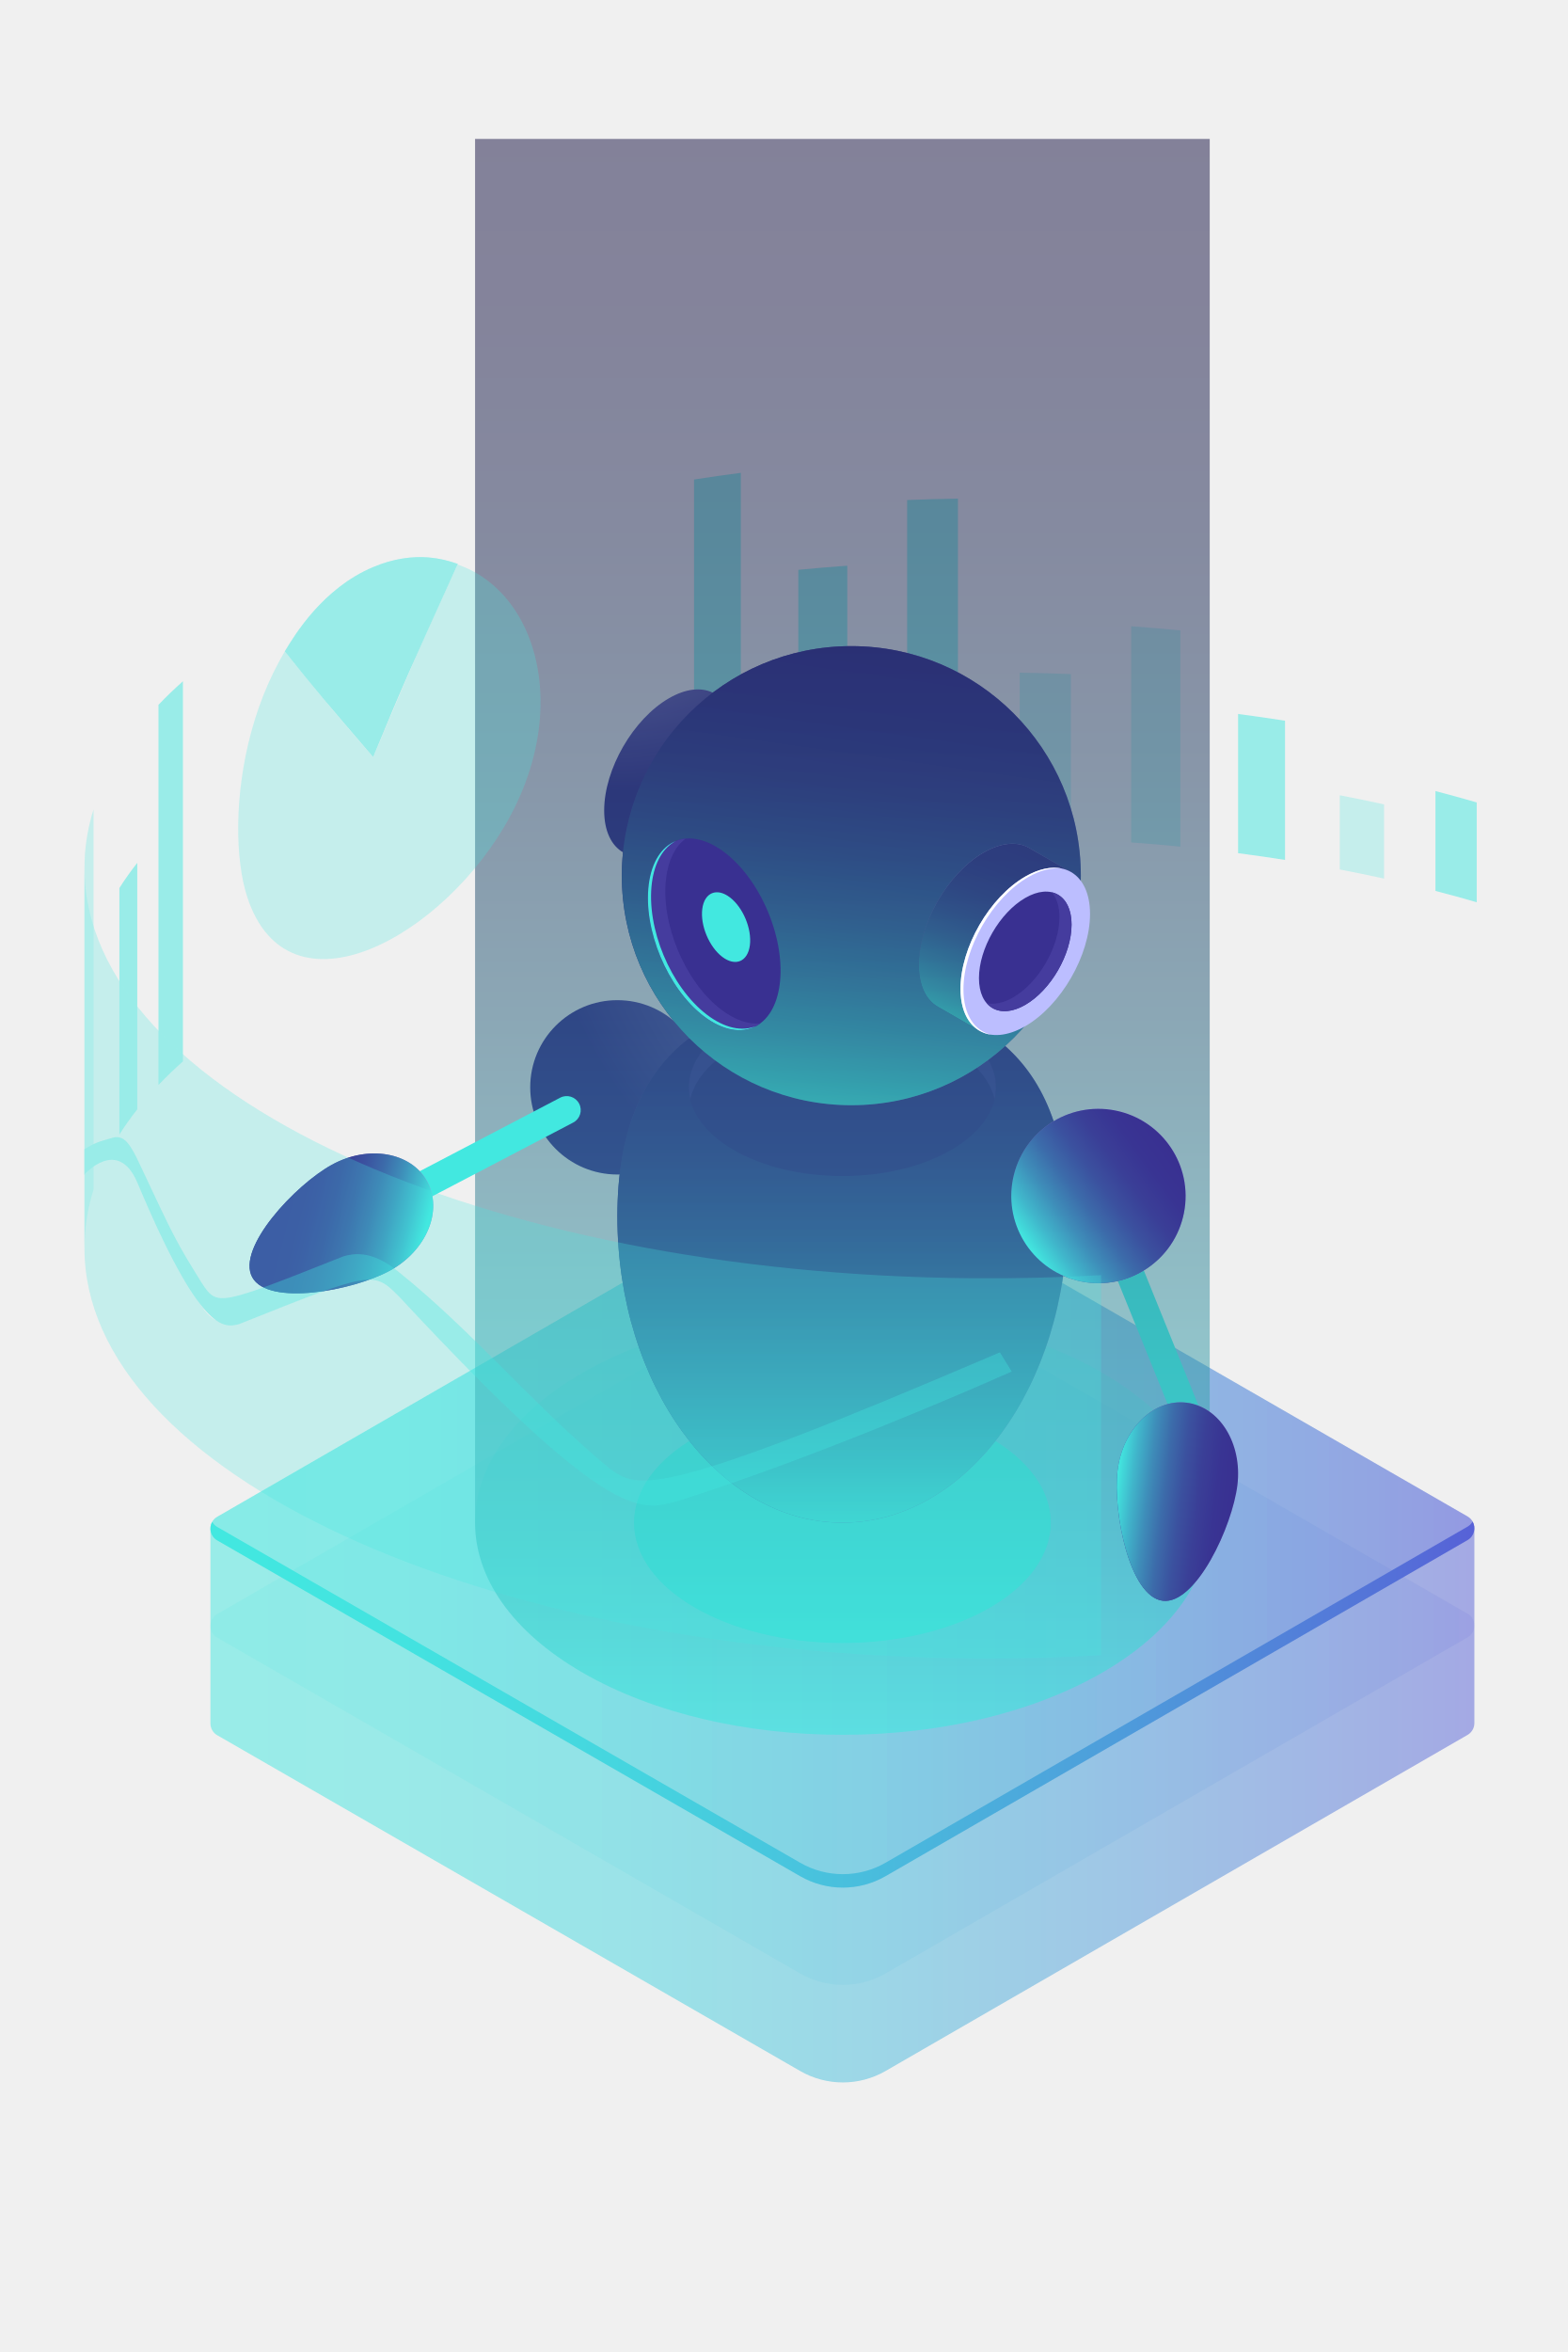
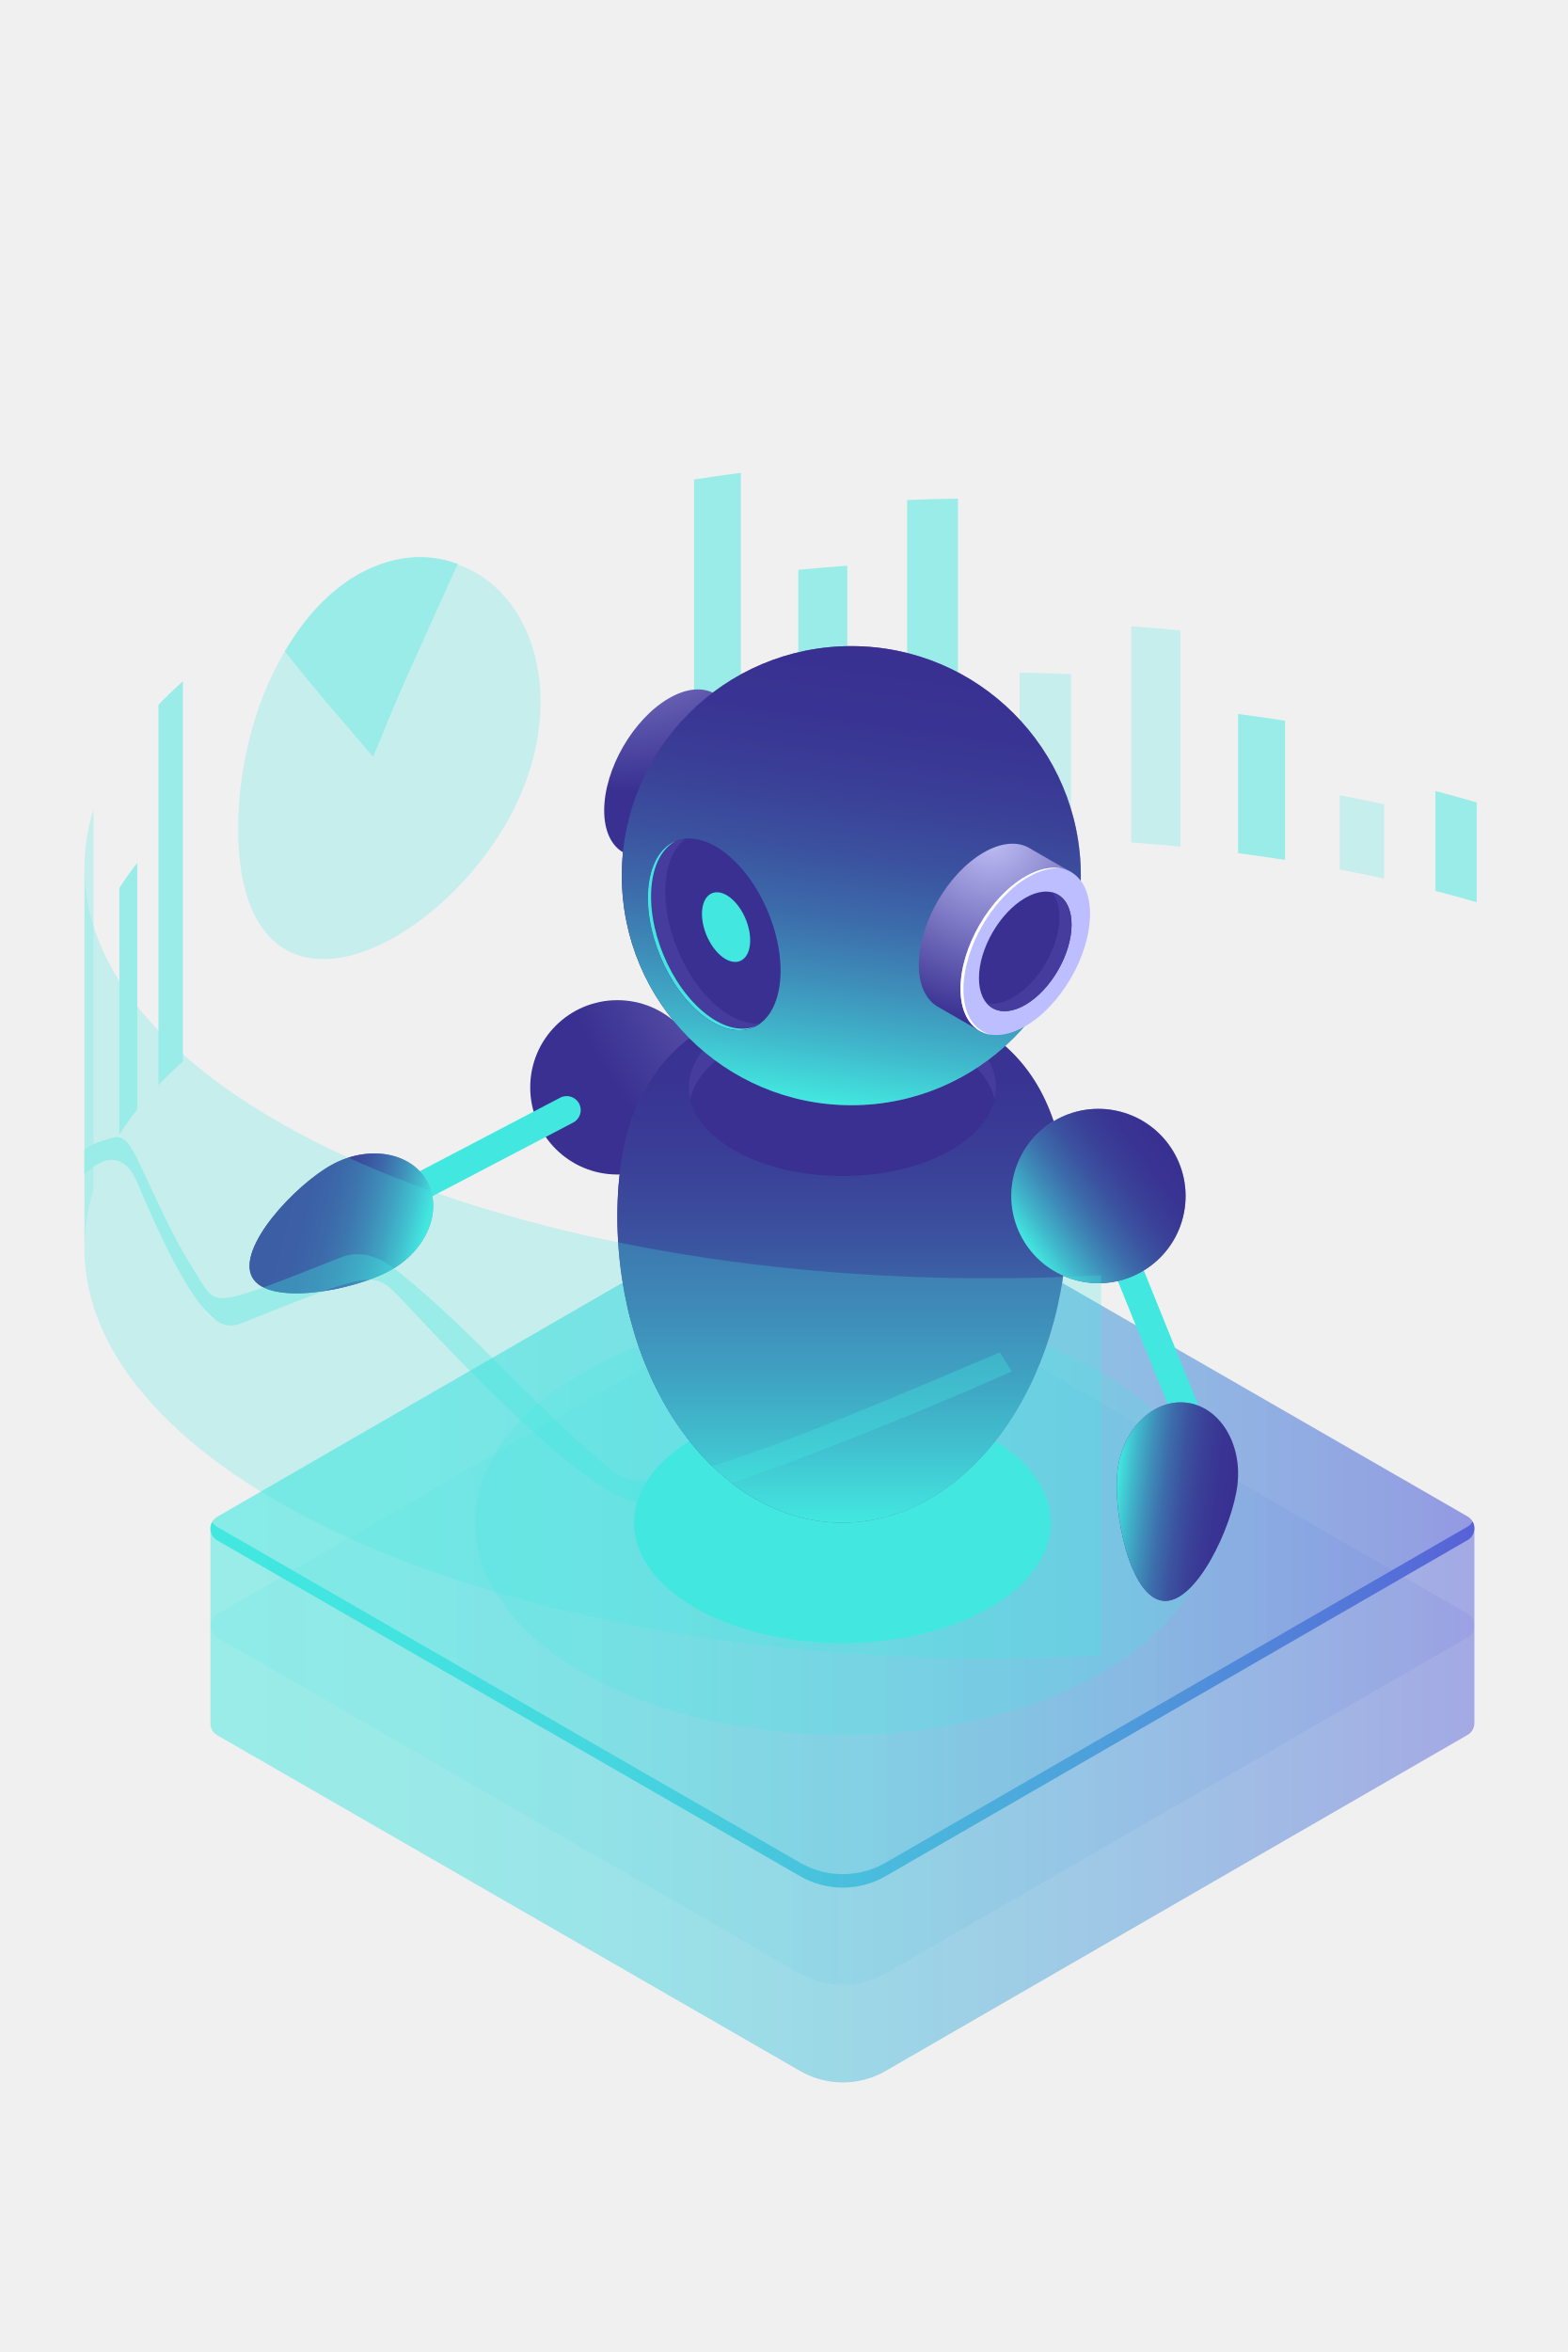
<svg xmlns="http://www.w3.org/2000/svg" version="1.1" id="Ñëîé_1" x="0px" y="0px" viewBox="150 0 300 450" xml:space="preserve">
  <rect style="fill:url(#SVGID_1_);" width="600" height="450" />
  <g>
    <g>
      <g>
        <g>
          <g style="opacity:0.11;">
            <linearGradient id="SVGID_00000152223577534878669390000017277782703867718591_" gradientUnits="userSpaceOnUse" x1="87.533" y1="311.201" x2="329.404" y2="311.201" gradientTransform="matrix(-1 0 0 1 519.6742 0)">
              <stop offset="0" style="stop-color:#5761D7" />
              <stop offset="0.073" style="stop-color:#5472D8" />
              <stop offset="0.279" style="stop-color:#4E9CDB" />
              <stop offset="0.48" style="stop-color:#49BDDD" />
              <stop offset="0.671" style="stop-color:#45D5DF" />
              <stop offset="0.849" style="stop-color:#43E3E0" />
              <stop offset="1" style="stop-color:#42E8E0" />
            </linearGradient>
            <path style="fill:url(#SVGID_00000152223577534878669390000017277782703867718591_);" d="M301.857,245.135       c5.733-3.31,12.796-3.314,18.532-0.009l110.449,63.621c1.739,1.004,1.739,3.513,0,4.517l-111.369,64.299       c-5.06,2.921-11.294,2.921-16.354,0l-111.541-64.239c-1.739-1.004-1.739-3.513,0-4.517L301.857,245.135z" />
          </g>
          <g style="opacity:0.11;">
            <linearGradient id="SVGID_00000165938821343047067120000014899231289109378742_" gradientUnits="userSpaceOnUse" x1="87.533" y1="292.595" x2="329.404" y2="292.595" gradientTransform="matrix(-1 0 0 1 519.6742 0)">
              <stop offset="0" style="stop-color:#5761D7" />
              <stop offset="0.073" style="stop-color:#5472D8" />
              <stop offset="0.279" style="stop-color:#4E9CDB" />
              <stop offset="0.48" style="stop-color:#49BDDD" />
              <stop offset="0.671" style="stop-color:#45D5DF" />
              <stop offset="0.849" style="stop-color:#43E3E0" />
              <stop offset="1" style="stop-color:#42E8E0" />
            </linearGradient>
            <path style="fill:url(#SVGID_00000165938821343047067120000014899231289109378742_);" d="M301.857,226.528       c5.733-3.31,12.796-3.314,18.532-0.009l110.449,63.621c1.739,1.004,1.739,3.514,0,4.517l-111.369,64.299       c-5.06,2.921-11.294,2.921-16.354,0l-111.541-64.239c-1.739-1.004-1.739-3.513,0-4.517L301.857,226.528z" />
          </g>
          <g style="opacity:0.11;">
            <linearGradient id="SVGID_00000016063672403043026320000017344254051934535354_" gradientUnits="userSpaceOnUse" x1="87.533" y1="292.595" x2="329.404" y2="292.595" gradientTransform="matrix(-1 0 0 1 519.6742 0)">
              <stop offset="0" style="stop-color:#5761D7" />
              <stop offset="0.073" style="stop-color:#5472D8" />
              <stop offset="0.279" style="stop-color:#4E9CDB" />
              <stop offset="0.48" style="stop-color:#49BDDD" />
              <stop offset="0.671" style="stop-color:#45D5DF" />
              <stop offset="0.849" style="stop-color:#43E3E0" />
              <stop offset="1" style="stop-color:#42E8E0" />
            </linearGradient>
            <path style="fill:url(#SVGID_00000016063672403043026320000017344254051934535354_);" d="M301.857,226.528       c5.733-3.31,12.796-3.314,18.532-0.009l110.449,63.621c1.739,1.004,1.739,3.514,0,4.517l-111.369,64.299       c-5.06,2.921-11.294,2.921-16.354,0l-111.541-64.239c-1.739-1.004-1.739-3.513,0-4.517L301.857,226.528z" />
          </g>
          <linearGradient id="SVGID_00000074438038768531858240000015793575277534107811_" gradientUnits="userSpaceOnUse" x1="87.534" y1="326.13" x2="329.403" y2="326.13" gradientTransform="matrix(-1 0 0 1 519.6742 0)">
            <stop offset="0" style="stop-color:#5761D7" />
            <stop offset="0.073" style="stop-color:#5472D8" />
            <stop offset="0.279" style="stop-color:#4E9CDB" />
            <stop offset="0.48" style="stop-color:#49BDDD" />
            <stop offset="0.671" style="stop-color:#45D5DF" />
            <stop offset="0.849" style="stop-color:#43E3E0" />
            <stop offset="1" style="stop-color:#42E8E0" />
          </linearGradient>
          <path style="fill:url(#SVGID_00000074438038768531858240000015793575277534107811_);" d="M191.574,292.147l111.541,64.239      c5.06,2.921,11.294,2.921,16.354,0l111.369-64.299c0.429-0.248,0.75-0.588,0.967-0.974c0.664,1.178,0.342,2.788-0.967,3.544      l-111.369,64.299c-5.06,2.921-11.294,2.921-16.354,0l-111.541-64.239c-1.31-0.756-1.631-2.366-0.967-3.544      C190.824,291.559,191.145,291.9,191.574,292.147z" />
        </g>
        <linearGradient id="SVGID_00000114788129439124134760000009980901793845335967_" gradientUnits="userSpaceOnUse" x1="87.533" y1="311.234" x2="329.404" y2="311.234" gradientTransform="matrix(-1 0 0 1 519.6742 0)">
          <stop offset="0" style="stop-color:#5761D7" />
          <stop offset="0.073" style="stop-color:#5472D8" />
          <stop offset="0.279" style="stop-color:#4E9CDB" />
          <stop offset="0.48" style="stop-color:#49BDDD" />
          <stop offset="0.671" style="stop-color:#45D5DF" />
          <stop offset="0.849" style="stop-color:#43E3E0" />
          <stop offset="1" style="stop-color:#42E8E0" />
        </linearGradient>
        <path style="opacity:0.5;fill:url(#SVGID_00000114788129439124134760000009980901793845335967_);" d="M191.574,290.2     l110.283-63.672c5.733-3.31,12.796-3.314,18.532-0.009l110.449,63.621c0.869,0.502,1.304,1.38,1.304,2.259v37.277     c0,0.878-0.435,1.757-1.304,2.259l-111.369,64.299c-5.06,2.921-11.294,2.921-16.354,0l-111.541-64.239     c-0.87-0.502-1.304-1.38-1.304-2.259v-37.277l0,0C190.27,291.58,190.704,290.702,191.574,290.2z" />
      </g>
    </g>
    <g style="opacity:0.5;">
      <path style="fill:#42E8E0;" d="M424.692,151.355c2.68,0.693,5.314,1.417,7.901,2.172v19.098c-2.587-0.755-5.221-1.479-7.901-2.172    V151.355L424.692,151.355z" />
      <path style="opacity:0.5;fill:#42E8E0;" d="M406.386,152.155c2.866,0.549,5.692,1.132,8.477,1.747v14.197    c-2.784-0.616-5.611-1.199-8.477-1.747V152.155L406.386,152.155z" />
      <path style="fill:#42E8E0;" d="M386.927,136.604c3.029,0.394,6.024,0.824,8.982,1.29l0,26.632    c-2.958-0.466-5.952-0.896-8.981-1.29V136.604L386.927,136.604z" />
      <path style="opacity:0.5;fill:#42E8E0;" d="M366.466,119.819c3.17,0.228,6.31,0.495,9.419,0.8v41.36    c-3.109-0.305-6.249-0.572-9.419-0.8V119.819L366.466,119.819z" />
      <path style="opacity:0.5;fill:#42E8E0;" d="M345.134,128.698c3.294,0.051,6.564,0.144,9.808,0.277v31.555    c-3.244-0.133-6.514-0.226-9.808-0.277V128.698L345.134,128.698z" />
      <path style="fill:#42E8E0;" d="M323.599,95.668c3.216-0.13,6.456-0.22,9.718-0.269v64.851c-3.262,0.049-6.503,0.139-9.718,0.269    V95.668L323.599,95.668z" />
      <path style="fill:#42E8E0;" d="M302.771,109.022c3.095-0.301,6.219-0.564,9.372-0.789v52.925    c-3.152,0.225-6.277,0.488-9.372,0.789V109.022L302.771,109.022z" />
      <path style="fill:#42E8E0;" d="M282.818,91.743c2.95-0.461,5.936-0.888,8.955-1.277v72.724c-3.019,0.39-6.005,0.816-8.955,1.277    V91.743L282.818,91.743z" />
    </g>
    <g>
      <g>
        <ellipse style="opacity:0.2;fill:#42E8E0;" cx="311.206" cy="291.328" rx="70.294" ry="40.584" />
        <ellipse style="fill:#42E8E0;" cx="311.206" cy="291.328" rx="39.878" ry="23.024" />
      </g>
      <g>
        <rect x="366.113" y="227.156" transform="matrix(0.927 -0.3752 0.3752 0.927 -66.8799 156.6311)" style="fill:#42E8E0;" width="5.368" height="45.821" />
        <g>
          <g>
            <g>
              <radialGradient id="SVGID_00000012465940033073988240000001336268065095120808_" cx="-80.109" cy="-180.388" r="96.27" gradientTransform="matrix(0.981 0.1942 -0.1942 0.981 391.4709 347.2711)" gradientUnits="userSpaceOnUse">
                <stop offset="0" style="stop-color:#C0BFF6" />
                <stop offset="1" style="stop-color:#393091" />
              </radialGradient>
              <circle style="fill:url(#SVGID_00000012465940033073988240000001336268065095120808_);" cx="268.144" cy="208.037" r="16.678" />
            </g>
          </g>
          <g>
            <g>
              <radialGradient id="SVGID_00000164497408938777945310000016906291302269786034_" cx="923.883" cy="327.703" r="95.108" gradientTransform="matrix(0.7781 0 0 1.0592 -382.2604 -123.1801)" gradientUnits="userSpaceOnUse">
                <stop offset="0" style="stop-color:#C0BFF6" />
                <stop offset="1" style="stop-color:#393091" />
              </radialGradient>
              <path style="fill:url(#SVGID_00000164497408938777945310000016906291302269786034_);" d="M354.267,232.708        c0,32.375-19.279,58.62-43.061,58.62c-23.782,0-43.061-26.245-43.061-58.62c0-32.375,19.279-42.076,43.061-42.076        C334.988,190.631,354.267,200.333,354.267,232.708z" />
            </g>
          </g>
          <g>
            <g>
              <linearGradient id="SVGID_00000027564073328861076850000006765832695137249974_" gradientUnits="userSpaceOnUse" x1="891.23" y1="391.34" x2="891.23" y2="296.272" gradientTransform="matrix(0.7781 0 0 1.0592 -382.2604 -123.1801)">
                <stop offset="0" style="stop-color:#42E8E0" />
                <stop offset="0.005" style="stop-color:#42E6DF" />
                <stop offset="0.136" style="stop-color:#40B6CB" />
                <stop offset="0.271" style="stop-color:#3E8DB9" />
                <stop offset="0.407" style="stop-color:#3C6BAA" />
                <stop offset="0.547" style="stop-color:#3B519F" />
                <stop offset="0.689" style="stop-color:#3A3F97" />
                <stop offset="0.838" style="stop-color:#393493" />
                <stop offset="1" style="stop-color:#393091" />
              </linearGradient>
              <path style="fill:url(#SVGID_00000027564073328861076850000006765832695137249974_);" d="M354.267,232.708        c0,32.375-19.279,58.62-43.061,58.62c-23.782,0-43.061-26.245-43.061-58.62c0-32.375,19.279-42.076,43.061-42.076        C334.988,190.631,354.267,200.333,354.267,232.708z" />
            </g>
          </g>
          <ellipse style="fill:#393091;" cx="311.206" cy="208.037" rx="29.389" ry="16.968" />
          <path style="fill:#453C9E;" d="M290.424,200.559c11.477-6.626,30.085-6.626,41.562,0c4.741,2.737,7.518,6.177,8.342,9.738      c1.172-5.061-1.605-10.369-8.342-14.258c-11.477-6.626-30.085-6.626-41.562,0c-6.736,3.889-9.513,9.196-8.341,14.257      C282.908,206.735,285.684,203.296,290.424,200.559z" />
          <radialGradient id="SVGID_00000031198486622970561170000012135825945945527945_" cx="267.848" cy="99.367" r="52.114" gradientUnits="userSpaceOnUse">
            <stop offset="0" style="stop-color:#C0BFF6" />
            <stop offset="1" style="stop-color:#393091" />
          </radialGradient>
          <path style="fill:url(#SVGID_00000031198486622970561170000012135825945945527945_);" d="M277.283,167.717l5.316-9.16      c3.127-3.245,5.627-7.552,6.896-11.882l5.384-9.277l-7.743-4.446c-0.248-0.168-0.507-0.318-0.777-0.446l-0.004-0.002l0,0      c-2.202-1.042-5.128-0.763-8.34,1.091c-6.846,3.952-12.396,13.564-12.396,21.469c0,3.95,1.386,6.726,3.627,8.022v0l0.003,0.002      l0,0L277.283,167.717z" />
          <path style="fill:#BCBEFF;" d="M298.385,145.346c0,7.905-5.55,17.517-12.396,21.469c-6.846,3.952-12.395,0.749-12.395-7.156      c0-7.905,5.55-17.517,12.395-21.469C292.835,134.238,298.385,137.442,298.385,145.346z" />
          <g>
            <g>
              <radialGradient id="SVGID_00000054988935531056702830000004810816023132614284_" cx="340.322" cy="161.032" r="74.23" gradientUnits="userSpaceOnUse">
                <stop offset="0" style="stop-color:#C0BFF6" />
                <stop offset="1" style="stop-color:#393091" />
              </radialGradient>
              <circle style="fill:url(#SVGID_00000054988935531056702830000004810816023132614284_);" cx="312.914" cy="167.538" r="43.918" />
            </g>
          </g>
          <g>
            <g>
              <linearGradient id="SVGID_00000114770163275456095780000002246154987798817459_" gradientUnits="userSpaceOnUse" x1="306.801" y1="211.035" x2="319.027" y2="124.042">
                <stop offset="0" style="stop-color:#42E8E0" />
                <stop offset="0.005" style="stop-color:#42E6DF" />
                <stop offset="0.136" style="stop-color:#40B6CB" />
                <stop offset="0.271" style="stop-color:#3E8DB9" />
                <stop offset="0.407" style="stop-color:#3C6BAA" />
                <stop offset="0.547" style="stop-color:#3B519F" />
                <stop offset="0.689" style="stop-color:#3A3F97" />
                <stop offset="0.838" style="stop-color:#393493" />
                <stop offset="1" style="stop-color:#393091" />
              </linearGradient>
              <circle style="fill:url(#SVGID_00000114770163275456095780000002246154987798817459_);" cx="312.914" cy="167.538" r="43.918" />
            </g>
          </g>
          <radialGradient id="SVGID_00000029042605478889813750000016606727245891486600_" cx="339.728" cy="160.242" r="35.252" gradientUnits="userSpaceOnUse">
            <stop offset="0" style="stop-color:#C0BFF6" />
            <stop offset="1" style="stop-color:#393091" />
          </radialGradient>
          <path style="fill:url(#SVGID_00000029042605478889813750000016606727245891486600_);" d="M337.491,197.24l5.316-9.161      c3.127-3.244,5.627-7.552,6.896-11.882l5.384-9.277l-7.743-4.446c-0.248-0.168-0.507-0.318-0.777-0.446l-0.004-0.003l0,0      c-2.202-1.042-5.128-0.763-8.34,1.091c-6.846,3.952-12.396,13.564-12.396,21.469c0,3.95,1.386,6.726,3.627,8.022v0l0.003,0.002      c0,0,0,0,0,0L337.491,197.24z" />
          <linearGradient id="SVGID_00000019653029298539286390000014259298403327447721_" gradientUnits="userSpaceOnUse" x1="332.63" y1="195.471" x2="345.018" y2="161.436">
            <stop offset="0" style="stop-color:#42E8E0" />
            <stop offset="0.005" style="stop-color:#42E6DF" />
            <stop offset="0.136" style="stop-color:#40B6CB" />
            <stop offset="0.271" style="stop-color:#3E8DB9" />
            <stop offset="0.407" style="stop-color:#3C6BAA" />
            <stop offset="0.547" style="stop-color:#3B519F" />
            <stop offset="0.689" style="stop-color:#3A3F97" />
            <stop offset="0.838" style="stop-color:#393493" />
            <stop offset="1" style="stop-color:#393091" />
          </linearGradient>
-           <path style="fill:url(#SVGID_00000019653029298539286390000014259298403327447721_);" d="M337.491,197.24l5.316-9.161      c3.127-3.244,5.627-7.552,6.896-11.882l5.384-9.277l-7.743-4.446c-0.248-0.168-0.507-0.318-0.777-0.446l-0.004-0.003l0,0      c-2.202-1.042-5.128-0.763-8.34,1.091c-6.846,3.952-12.396,13.564-12.396,21.469c0,3.95,1.386,6.726,3.627,8.022v0l0.003,0.002      c0,0,0,0,0,0L337.491,197.24z" />
-           <linearGradient id="SVGID_00000039091548246786034370000008316193351713509528_" gradientUnits="userSpaceOnUse" x1="311.206" y1="331.912" x2="311.206" y2="26.58">
-             <stop offset="0" style="stop-color:#42E8E0" />
-             <stop offset="0.12" style="stop-color:#39BDC0" />
-             <stop offset="0.284" style="stop-color:#2F899A" />
-             <stop offset="0.445" style="stop-color:#265F7B" />
-             <stop offset="0.6" style="stop-color:#1F3D62" />
-             <stop offset="0.748" style="stop-color:#1A2550" />
-             <stop offset="0.884" style="stop-color:#171746" />
-             <stop offset="1" style="stop-color:#161242" />
-           </linearGradient>
          <path style="opacity:0.5;fill:url(#SVGID_00000039091548246786034370000008316193351713509528_);" d="M240.912,26.58v264.747      l0,0c0.001,10.386,6.864,20.772,20.589,28.697c27.452,15.849,71.959,15.85,99.41,0.001c13.646-7.879,20.502-18.191,20.58-28.517      h0.008V26.58H240.912z" />
          <path style="fill:#BCBEFF;" d="M358.593,174.869c0,7.905-5.55,17.517-12.396,21.469c-6.846,3.952-12.395,0.749-12.395-7.156      s5.55-17.517,12.395-21.469C353.044,163.761,358.593,166.965,358.593,174.869z" />
          <path style="fill:#FFFFFF;" d="M334.372,189.284c0-7.905,5.55-17.517,12.395-21.469c2.372-1.369,4.588-1.878,6.471-1.632      c-2-0.442-4.425,0.02-7.041,1.53c-6.846,3.952-12.396,13.565-12.396,21.469c0,5.166,2.371,8.323,5.924,8.788      C336.492,197.255,334.372,194.168,334.372,189.284z" />
          <path style="fill:#393091;" d="M355.058,176.91c0,5.65-3.967,12.521-8.86,15.346s-8.86,0.535-8.86-5.115      c0-5.65,3.967-12.521,8.86-15.346C351.091,168.97,355.058,171.26,355.058,176.91z" />
          <path style="fill:#453C9E;" d="M351.288,170.716c0.917,1.082,1.452,2.7,1.452,4.772c0,5.65-3.967,12.521-8.86,15.346      c-1.895,1.094-3.65,1.418-5.09,1.08c1.583,1.868,4.309,2.133,7.408,0.344c4.893-2.825,8.86-9.696,8.86-15.346      C355.058,173.448,353.567,171.251,351.288,170.716z" />
          <g>
            <ellipse transform="matrix(0.9232 -0.3843 0.3843 0.9232 -46.683 123.8995)" style="fill:#393091;" cx="286.684" cy="178.762" rx="11.151" ry="19.314" />
            <path style="fill:#42E8E0;" d="M293.498,180.862c-0.408,3.139-2.777,4.125-5.291,2.202c-2.514-1.923-4.222-6.026-3.815-9.165       c0.408-3.139,2.777-4.125,5.291-2.202C292.198,173.62,293.906,177.724,293.498,180.862z" />
            <path style="fill:#453C9E;" d="M287.975,193.141c-6.919-5.29-11.618-16.58-10.496-25.217c0.457-3.521,1.812-6.057,3.725-7.468       c-3.617,0.34-6.356,3.408-7.047,8.726c-1.122,8.637,3.577,19.927,10.496,25.217c4.098,3.133,8.055,3.458,10.834,1.408       C293.23,196.02,290.633,195.173,287.975,193.141z" />
            <path style="fill:#42E8E0;" d="M285.248,194.118c-6.919-5.29-11.618-16.58-10.496-25.217c0.519-3.998,2.196-6.724,4.534-7.975       c-2.646,1.089-4.566,3.926-5.129,8.257c-1.122,8.637,3.577,19.927,10.496,25.217c3.715,2.84,7.31,3.366,10.021,1.914       C292.043,197.396,288.697,196.755,285.248,194.118z" />
          </g>
          <g>
            <g>
              <radialGradient id="SVGID_00000090281065842090002570000011430665162942010021_" cx="-46.092" cy="-122.707" r="34.794" gradientTransform="matrix(0.981 0.1942 -0.1942 0.981 391.4709 347.2711)" gradientUnits="userSpaceOnUse">
                <stop offset="0" style="stop-color:#C0BFF6" />
                <stop offset="1" style="stop-color:#393091" />
              </radialGradient>
              <path style="fill:url(#SVGID_00000090281065842090002570000011430665162942010021_);" d="M376.562,232.069        c-1.789,9.036-10.564,14.91-19.6,13.121c-9.036-1.789-14.91-10.564-13.121-19.6c1.789-9.036,10.564-14.91,19.6-13.121        C372.477,214.258,378.351,223.033,376.562,232.069z" />
            </g>
          </g>
          <g>
            <g>
              <linearGradient id="SVGID_00000140705010523568454310000004496184620003709062_" gradientUnits="userSpaceOnUse" x1="-65.004" y1="-97.874" x2="-42.341" y2="-122.347" gradientTransform="matrix(0.981 0.1942 -0.1942 0.981 391.4709 347.2711)">
                <stop offset="0" style="stop-color:#42E8E0" />
                <stop offset="0.005" style="stop-color:#42E6DF" />
                <stop offset="0.136" style="stop-color:#40B6CB" />
                <stop offset="0.271" style="stop-color:#3E8DB9" />
                <stop offset="0.407" style="stop-color:#3C6BAA" />
                <stop offset="0.547" style="stop-color:#3B519F" />
                <stop offset="0.689" style="stop-color:#3A3F97" />
                <stop offset="0.838" style="stop-color:#393493" />
                <stop offset="1" style="stop-color:#393091" />
              </linearGradient>
              <path style="fill:url(#SVGID_00000140705010523568454310000004496184620003709062_);" d="M376.562,232.069        c-1.789,9.036-10.564,14.91-19.6,13.121c-9.036-1.789-14.91-10.564-13.121-19.6c1.789-9.036,10.564-14.91,19.6-13.121        C372.477,214.258,378.351,223.033,376.562,232.069z" />
            </g>
          </g>
        </g>
        <radialGradient id="SVGID_00000034775331689878518460000004838272368947597986_" cx="264.84" cy="-1657.737" r="32.235" fx="264.889" fy="-1655.64" gradientTransform="matrix(0.9112 0.1087 -0.1791 1.501 -147.0845 2730.382)" gradientUnits="userSpaceOnUse">
          <stop offset="0" style="stop-color:#C0BFF6" />
          <stop offset="1" style="stop-color:#393091" />
        </radialGradient>
        <path style="fill:url(#SVGID_00000034775331689878518460000004838272368947597986_);" d="M386.802,284.088     c-0.946,7.925-7.945,22.936-14.28,22.18c-6.335-0.756-9.606-16.992-8.66-24.917c0.946-7.925,6.848-13.737,13.182-12.981     C383.379,269.126,387.747,276.163,386.802,284.088z" />
        <linearGradient id="SVGID_00000100352899060131806190000004887432966027800741_" gradientUnits="userSpaceOnUse" x1="226.972" y1="355.716" x2="252.148" y2="355.716" gradientTransform="matrix(0.9112 0.1087 -0.136 1.1399 204.8732 -144.2021)">
          <stop offset="0" style="stop-color:#42E8E0" />
          <stop offset="0.005" style="stop-color:#42E6DF" />
          <stop offset="0.136" style="stop-color:#40B6CB" />
          <stop offset="0.271" style="stop-color:#3E8DB9" />
          <stop offset="0.407" style="stop-color:#3C6BAA" />
          <stop offset="0.547" style="stop-color:#3B519F" />
          <stop offset="0.689" style="stop-color:#3A3F97" />
          <stop offset="0.838" style="stop-color:#393493" />
          <stop offset="1" style="stop-color:#393091" />
        </linearGradient>
        <path style="fill:url(#SVGID_00000100352899060131806190000004887432966027800741_);" d="M386.802,284.088     c-0.946,7.925-7.945,22.936-14.28,22.18c-6.335-0.756-9.606-16.992-8.66-24.917c0.946-7.925,6.848-13.737,13.182-12.981     C383.379,269.126,387.747,276.163,386.802,284.088z" />
        <path style="fill:#42E8E0;" d="M224.012,233.1c-0.967,0-1.901-0.524-2.38-1.44c-0.688-1.313-0.18-2.935,1.133-3.622     l34.436-18.021c1.315-0.688,2.936-0.179,3.623,1.134c0.688,1.313,0.18,2.935-1.133,3.622l-34.436,18.021     C224.857,233.002,224.431,233.1,224.012,233.1z" />
        <radialGradient id="SVGID_00000092451969910384387540000010946908641971992217_" cx="-1940.941" cy="-1898.637" r="32.235" fx="-1940.892" fy="-1896.54" gradientTransform="matrix(0.4411 0.8047 -1.3256 0.7266 -1415.466 3164.729)" gradientUnits="userSpaceOnUse">
          <stop offset="0" style="stop-color:#C0BFF6" />
          <stop offset="1" style="stop-color:#393091" />
        </radialGradient>
        <path style="fill:url(#SVGID_00000092451969910384387540000010946908641971992217_);" d="M224.618,243.103     c-6.999,3.837-23.282,6.865-26.348,1.27c-3.067-5.594,8.245-17.692,15.243-21.529c6.999-3.837,15.158-2.411,18.225,3.183     C234.805,231.621,231.617,239.266,224.618,243.103z" />
        <linearGradient id="SVGID_00000176727821268008207820000013068908592916798620_" gradientUnits="userSpaceOnUse" x1="-2686.647" y1="-167.557" x2="-2701.737" y2="-147.404" gradientTransform="matrix(0.4411 0.8047 -1.0067 0.5518 1247.89 2489.133)">
          <stop offset="0" style="stop-color:#42E8E0" />
          <stop offset="0.005" style="stop-color:#42E6DF" />
          <stop offset="0.136" style="stop-color:#40B6CB" />
          <stop offset="0.271" style="stop-color:#3E8DB9" />
          <stop offset="0.407" style="stop-color:#3C6BAA" />
          <stop offset="0.547" style="stop-color:#3B519F" />
          <stop offset="0.689" style="stop-color:#3A3F97" />
          <stop offset="0.838" style="stop-color:#393493" />
          <stop offset="1" style="stop-color:#393091" />
        </linearGradient>
        <path style="fill:url(#SVGID_00000176727821268008207820000013068908592916798620_);" d="M224.618,243.103     c-6.999,3.837-23.282,6.865-26.348,1.27c-3.067-5.594,8.245-17.692,15.243-21.529c6.999-3.837,15.158-2.411,18.225,3.183     C234.805,231.621,231.617,239.266,224.618,243.103z" />
      </g>
    </g>
    <g style="opacity:0.5;">
      <g>
        <path style="opacity:0.502;fill:#42E8E0;" d="M222.487,108.059c24.935-7.507,39.774,20.745,25.203,47.985     c-12.365,23.115-42.507,39.813-50.391,15.534c-4.638-14.283-0.796-49.286,22.794-62.493c-6.357,3.287-11.022,7.936-15.6,15.546     c8.7,10.704,9.41,11.578,16.919,20.217c8.894-21.013,9.62-22.73,16.197-36.942C232.473,106.121,227.951,106.167,222.487,108.059     L222.487,108.059z M220.737,108.781c-0.189,0.087-0.378,0.175-0.565,0.266C220.36,108.956,220.548,108.868,220.737,108.781     L220.737,108.781z M222.007,108.244c0.138-0.055,0.277-0.108,0.417-0.16C222.284,108.135,222.145,108.189,222.007,108.244     L222.007,108.244z M221.411,108.485c-0.196,0.083-0.391,0.169-0.586,0.255C221.02,108.654,221.215,108.568,221.411,108.485     L221.411,108.485z M221.411,108.485c0.158-0.067,0.318-0.132,0.477-0.195C221.729,108.354,221.57,108.419,221.411,108.485     L221.411,108.485z" />
        <path style="fill:#42E8E0;" d="M180.325,134.852c1.458-1.529,3.019-3.033,4.681-4.51v72.724c-1.661,1.477-3.223,2.98-4.681,4.51     V134.852L180.325,134.852z" />
        <path style="fill:#42E8E0;" d="M172.851,169.902c1.028-1.627,2.168-3.232,3.416-4.814v47.152     c-1.248,1.581-2.389,3.187-3.416,4.814V169.902L172.851,169.902z" />
        <path style="opacity:0.502;fill:#42E8E0;" d="M166.162,224.715l0.076,0.169l0.09-4.776l-0.166-0.253V224.715L166.162,224.715z      M166.162,238.78v-72.724c0-0.465,0.009-0.931,0.027-1.398c0.128-3.322,0.708-6.591,1.713-9.797v72.724     c-1.005,3.206-1.585,6.476-1.713,9.797C166.171,237.849,166.162,238.315,166.162,238.78L166.162,238.78z" />
        <polygon style="fill:#42E8E0;" points="166.162,224.715 166.238,224.884 166.328,220.107 166.162,219.854 166.162,224.715    " />
        <path style="fill:#42E8E0;" d="M220.173,109.046c-0.027,0.013-0.053,0.026-0.08,0.039     C220.119,109.072,220.146,109.059,220.173,109.046L220.173,109.046z M222.423,108.083c0.021-0.008,0.042-0.016,0.063-0.024     C222.466,108.068,222.445,108.076,222.423,108.083L222.423,108.083z M220.826,108.741c-0.029,0.014-0.059,0.027-0.089,0.04     C220.767,108.768,220.796,108.754,220.826,108.741L220.826,108.741z M221.888,108.29c0.004-0.002,0.01-0.004,0.015-0.006     c0.004-0.002,0.01-0.004,0.015-0.006c0.004-0.002,0.01-0.004,0.015-0.006c0.005-0.002,0.01-0.004,0.015-0.006     c0.005-0.002,0.01-0.004,0.015-0.006c0.005-0.002,0.01-0.004,0.015-0.006c0.005-0.002,0.01-0.004,0.015-0.006     c0.005-0.002,0.01-0.004,0.015-0.006C221.967,108.259,221.928,108.275,221.888,108.29L221.888,108.29z" />
        <path style="fill:#42E8E0;" d="M221.411,108.485c8.123-3.385,13.989-1.347,16.197-0.58c-9.298,20.49-10.27,22.631-16.197,36.942     c-9.162-10.655-10.57-12.292-16.919-20.217C206.288,121.646,211.753,112.561,221.411,108.485L221.411,108.485z" />
      </g>
      <g>
        <path style="opacity:0.502;fill:#42E8E0;" d="M279.114,287.376c-7.482,2.22-12.284-2.325-14.038-3.67     c-13.732-11.63-25.763-25.815-39.543-37.393c-4.072-3.422-6.567-2.007-7.979-1.63c-25.695,10.193-25.695,10.193-29.816,3.971     c-7.549-13.365-7.811-14.445-11.313-22.798c-0.8-1.908-3.518-4.797-4.729-4.643c-5.764,1.626-5,2.806-5.534,3.501v-4.861     c6.796-2.62,7.497-2.934,10.263,3.392c12.696,26.939,14.928,26.34,17.885,25.642c27.045-10.814,26.707-10.028,33.598-2.864     c11.925,12.414,35.967,36.581,43.395,38.506c2.276,0.297,5.902-0.028,8.046-0.573c26.104-8.744,36.461-14.242,62.009-25.247     l2.289,3.71c-9.455,4.124-38.037,15.369-64.341,23.652L279.114,287.376z M360.711,316.7v-72.724     c-8.031,0.453-16.229,0.655-24.554,0.589c-94.511-0.749-169.996-35.766-169.996-78.508v72.724     c0,42.742,75.486,77.759,169.996,78.508C344.483,317.354,352.681,317.152,360.711,316.7L360.711,316.7z" />
        <path style="fill:#42E8E0;" d="M279.114,287.376c-6.731,1.723-13.09,3.351-52.676-39.237c-5.011-5.036-5.011-5.036-30.721,5.212     c-2.918,0.708-7.328,1.779-19.483-27.214c-3.753-8.563-10.012-1.5-10.073-1.422v-4.861c2.125-1.208,2.269-1.29,5.463-2.19     c0.583-0.164,1.221-0.135,1.759,0.144c0.854,0.443,1.717,1.449,3.218,4.646c7.002,14.917,7.002,14.917,12.045,23.076     c2.973,4.409,2.973,4.409,27.103-5.169c1.648-0.443,5.079-1.366,10.25,2.759c14.534,11.593,26.361,26.093,40.708,37.886     c5.385,3.83,8.635,6.141,74.649-22.296l2.289,3.71C334.191,266.543,305.419,279.094,279.114,287.376L279.114,287.376z" />
      </g>
    </g>
  </g>
</svg>
